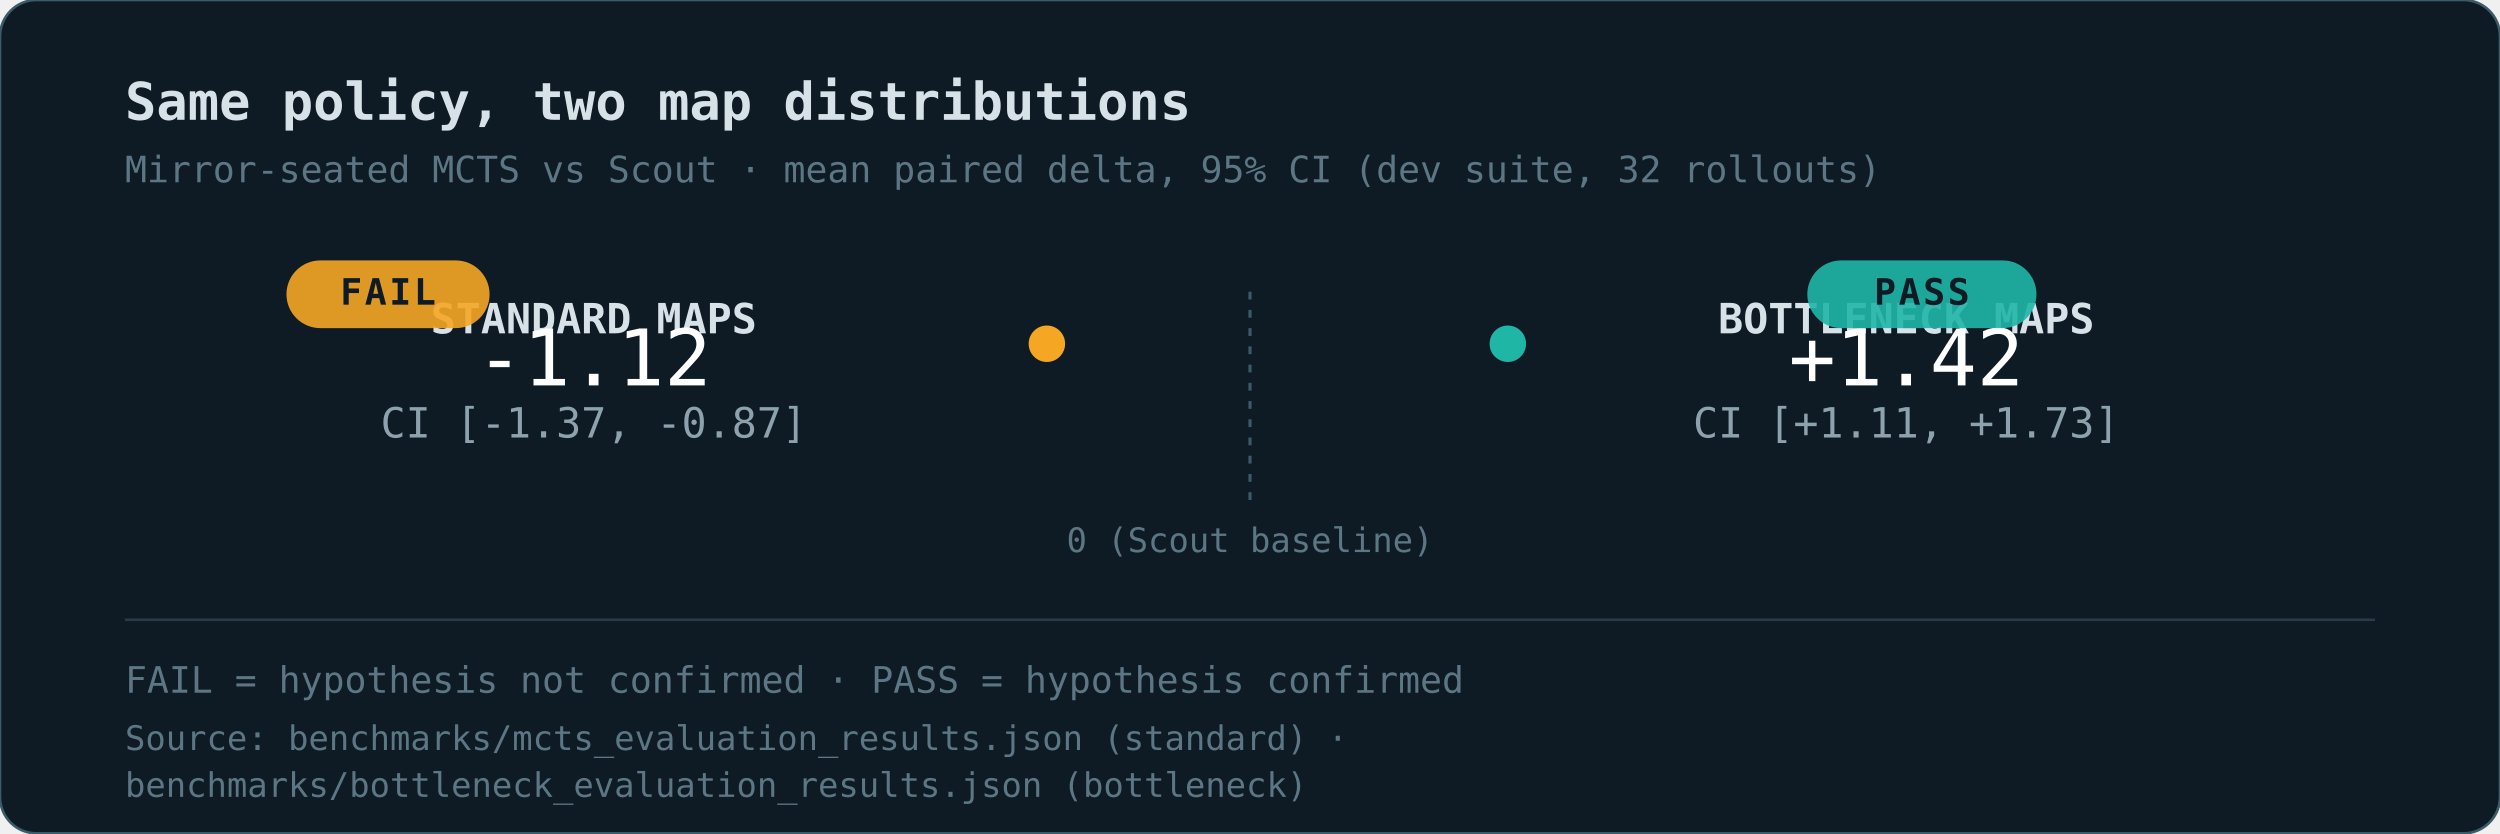
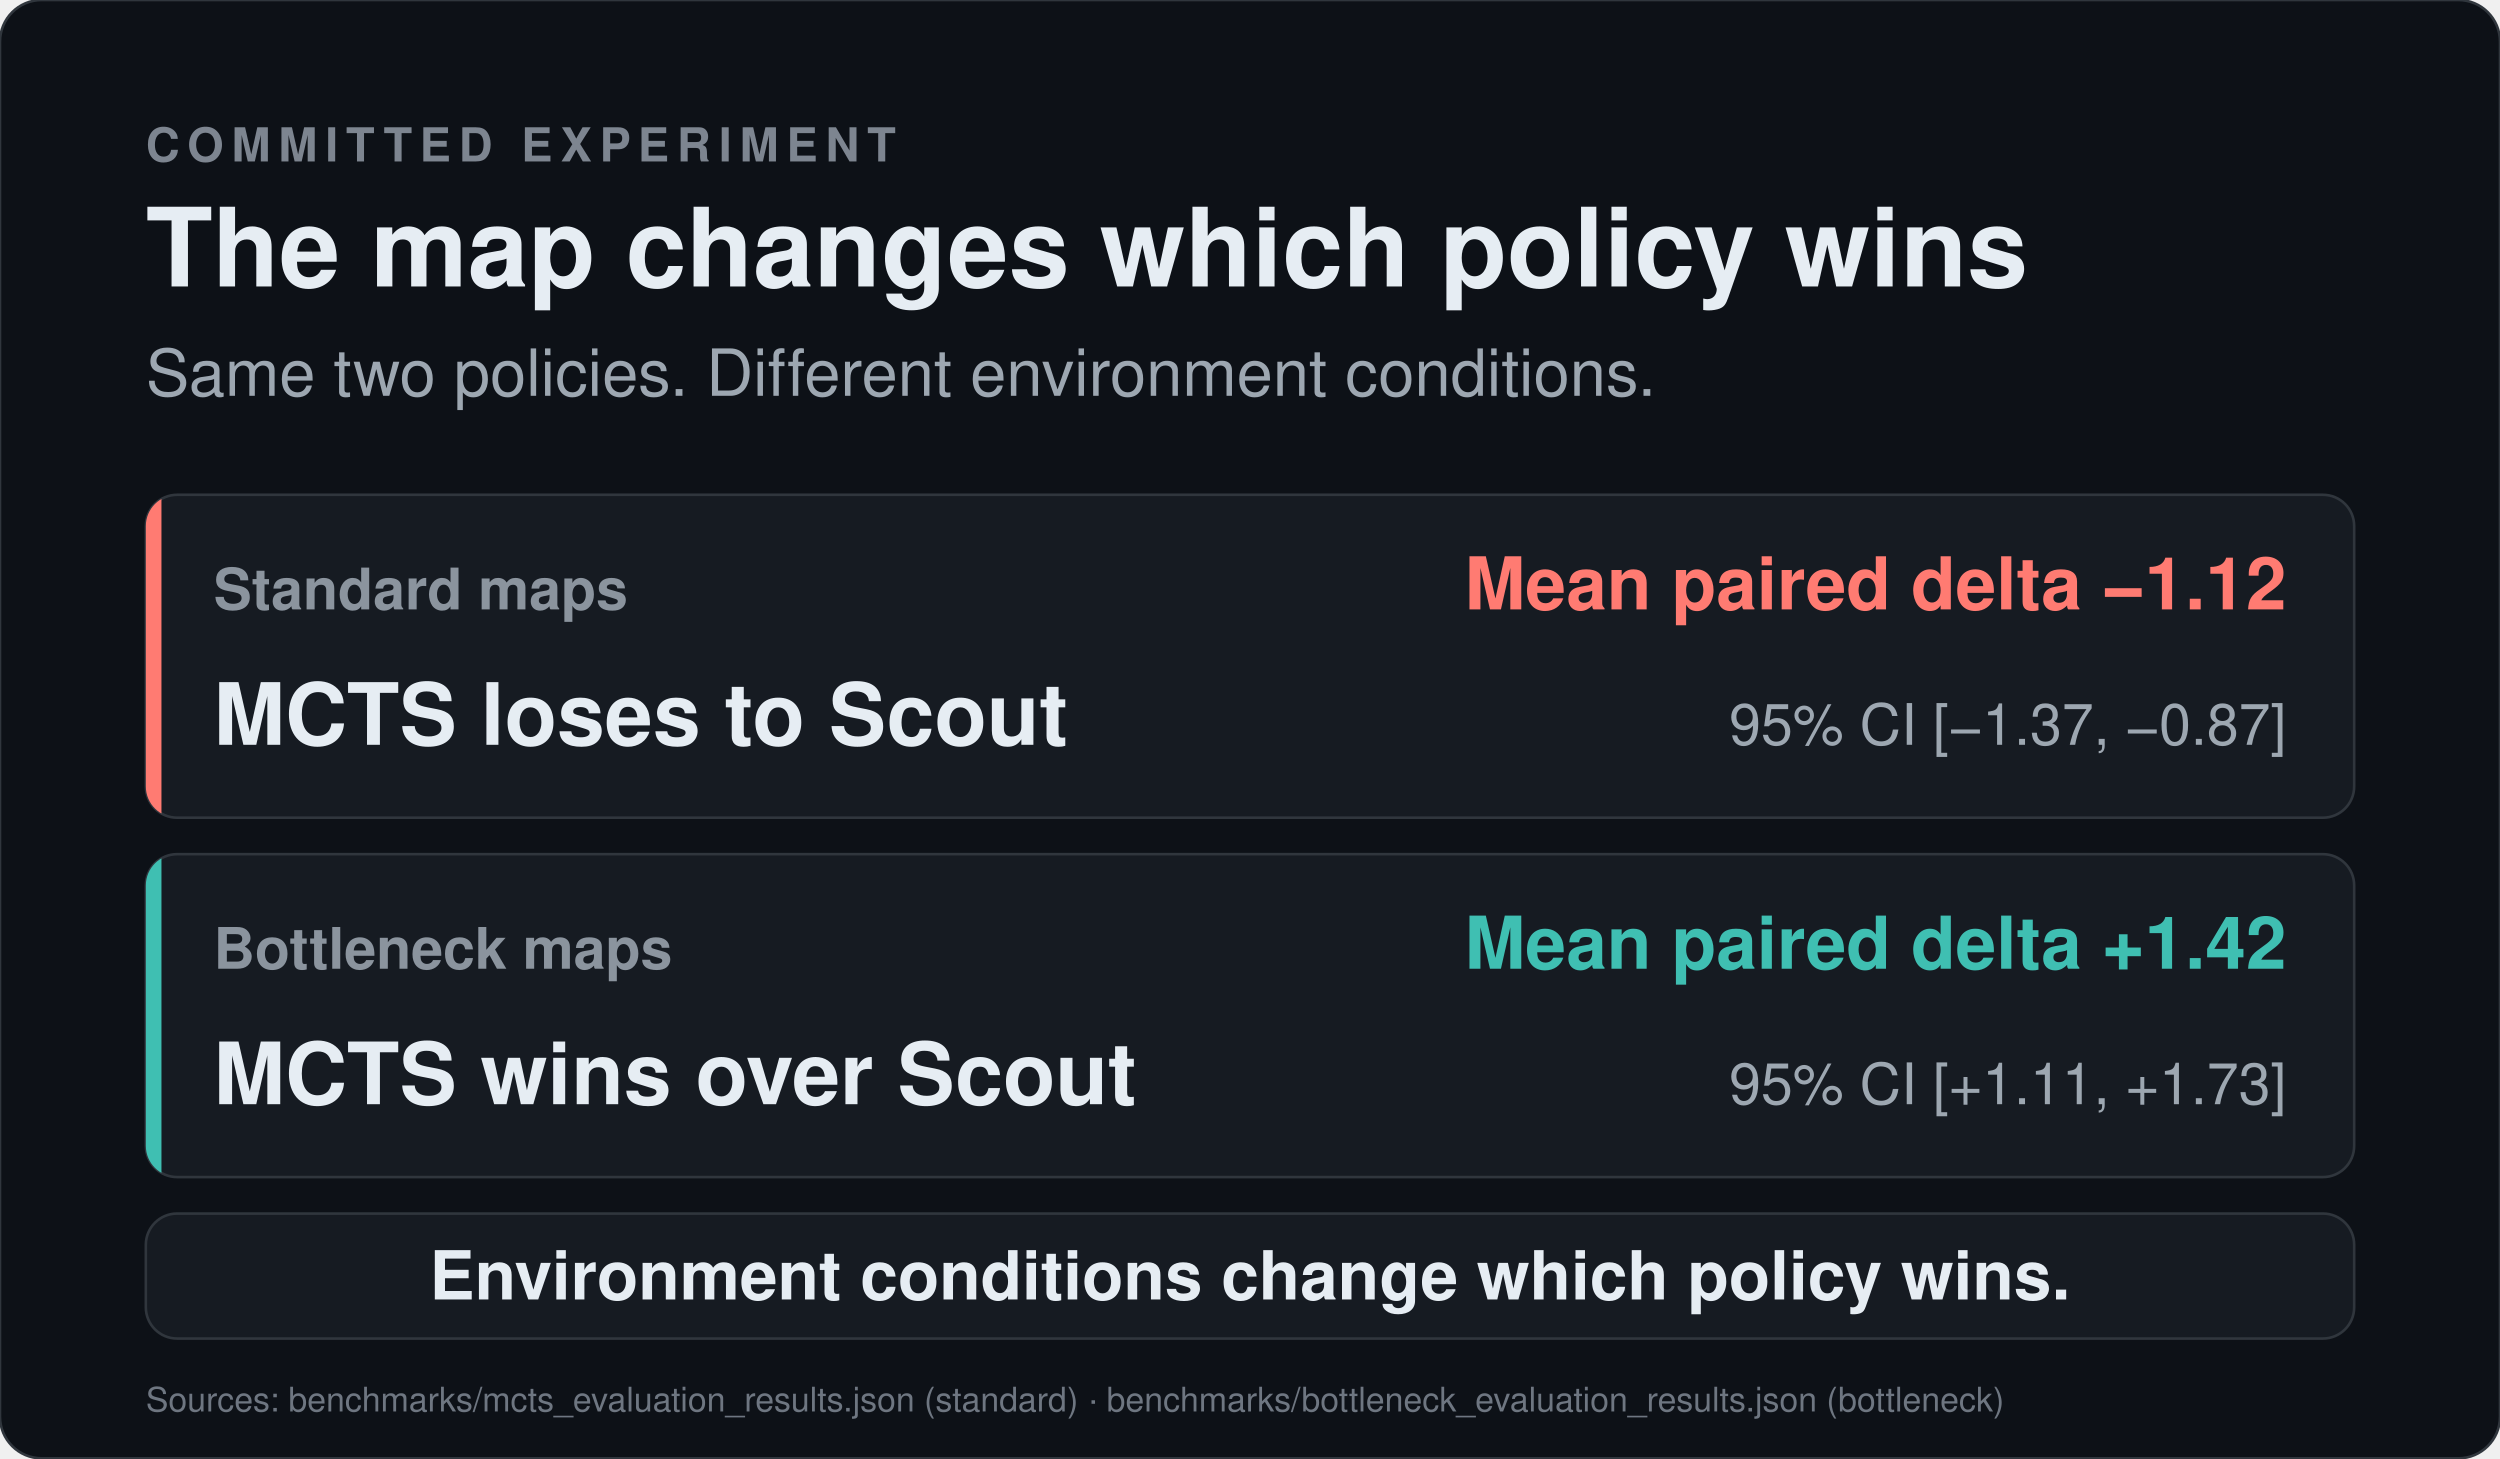
- <svg xmlns="http://www.w3.org/2000/svg" width="960" height="320" viewBox="0 0 960 320" role="img">
+ <svg xmlns="http://www.w3.org/2000/svg" width="960" height="560" viewBox="0 0 960 560" role="img">
  <style>
-     .panel { fill: #0e1a24; stroke: #3d5a68; }
-     .label { font-family: "SF Mono", "Consolas", "Menlo", monospace; fill: #5c7684; }
-     .mapname { font-family: "SF Mono", "Consolas", "Menlo", monospace; fill: #d7e2e8; font-weight: 600; }
-     .big { font-family: "SF Mono", "Consolas", "Menlo", monospace; fill: #ffffff; }
-     .ci { font-family: "SF Mono", "Consolas", "Menlo", monospace; fill: #8ea2ad; }
-     .zero { stroke: #3d5a68; stroke-width: 1.2; stroke-dasharray: 3 4; }
-     .whisker { stroke-width: 3; stroke-linecap: round; }
-     .cap { stroke-width: 3; }
-     .dot { }
-     .fail { fill: #f5a623; }
-     .pass { fill: #1fb6a6; }
-     .btxt { font-family: "SF Mono", "Consolas", "Menlo", monospace; font-weight: 700; letter-spacing: 1px; }
-     .foot { font-family: "SF Mono", "Consolas", "Menlo", monospace; fill: #5c7684; }
+     text { font-family: -apple-system, BlinkMacSystemFont, "Segoe UI", "Helvetica Neue", Helvetica, Arial, sans-serif; }
+     .eyebrow { font-size: 18px; font-weight: 600; letter-spacing: 3px; fill: #7d8590; }
+     .headline { font-size: 42px; font-weight: 700; fill: #e6edf3; }
+     .subhead { font-size: 25px; fill: #9da7b1; }
+     .panel-label { font-size: 22px; font-weight: 600; fill: #8b949e; }
+     .panel-result { font-size: 33px; font-weight: 700; fill: #e6edf3; }
+     .panel-delta { font-size: 28px; font-weight: 700; }
+     .panel-ci { font-size: 22px; fill: #9da7b1; }
+     .conclusion { font-size: 26px; font-weight: 600; fill: #e6edf3; }
+     .footer { font-size: 13px; fill: #6e7681; }
  </style>
-   <rect width="960" height="320" rx="14" class="panel" />
-   <text x="48" y="46" class="mapname" font-size="20">Same policy, two map distributions</text>
-   <text x="48" y="70" class="label" font-size="14">Mirror-seated MCTS vs Scout · mean paired delta, 95% CI (dev suite, 32 rollouts)</text>
-   <line x1="480" y1="112" x2="480" y2="196" class="zero" />
-   <text x="480" y="212" text-anchor="middle" class="label" font-size="13">0 (Scout baseline)</text>
-   <line x1="384" y1="132" x2="419" y2="132" class="whisker fail" />
-   <line x1="384" y1="124" x2="384" y2="140" class="cap fail" />
-   <line x1="419" y1="124" x2="419" y2="140" class="cap fail" />
-   <circle cx="402" cy="132" r="7" class="dot fail" />
-   <text x="228" y="128" text-anchor="middle" class="mapname" font-size="16">STANDARD MAPS</text>
-   <text x="228" y="168" text-anchor="middle" class="ci" font-size="16">CI [-1.37, -0.87]</text>
-   <text x="228" y="148" text-anchor="middle" class="big" font-size="30">-1.12</text>
-   <line x1="558" y1="132" x2="601" y2="132" class="whisker pass" />
-   <line x1="558" y1="124" x2="558" y2="140" class="cap pass" />
-   <line x1="601" y1="124" x2="601" y2="140" class="cap pass" />
-   <circle cx="579" cy="132" r="7" class="dot pass" />
-   <text x="732" y="128" text-anchor="middle" class="mapname" font-size="16">BOTTLENECK MAPS</text>
-   <text x="732" y="168" text-anchor="middle" class="ci" font-size="16">CI [+1.11, +1.73]</text>
-   <text x="732" y="148" text-anchor="middle" class="big" font-size="30">+1.42</text>
-   <rect x="110" y="100" width="78" height="26" rx="13" class="fail" opacity="0.9" />
-   <text x="149" y="117" text-anchor="middle" class="btxt" font-size="14" fill="#0e1a24">FAIL</text>
-   <rect x="694" y="100" width="88" height="26" rx="13" class="pass" opacity="0.9" />
-   <text x="738" y="117" text-anchor="middle" class="btxt" font-size="14" fill="#0e1a24">PASS</text>
-   <line x1="48" y1="238" x2="912" y2="238" stroke="#2a3a4a" stroke-width="1" />
-   <text x="48" y="266" class="label" font-size="14">FAIL = hypothesis not confirmed · PASS = hypothesis confirmed</text>
-   <text x="48" y="288" class="foot" font-size="13">Source: benchmarks/mcts_evaluation_results.json (standard) ·</text>
-   <text x="48" y="306" class="foot" font-size="13">benchmarks/bottleneck_evaluation_results.json (bottleneck)</text>
+   <defs>
+     <clipPath id="panel1">
+       <rect x="56" y="190" width="848" height="124" rx="12" />
+     </clipPath>
+     <clipPath id="panel2">
+       <rect x="56" y="328" width="848" height="124" rx="12" />
+     </clipPath>
+   </defs>
+   <rect width="960" height="560" rx="16" fill="#0d1117" stroke="#30363d" />
+   <text x="56" y="62" class="eyebrow">COMMITTED EXPERIMENT</text>
+   <text x="56" y="110" class="headline">The map changes which policy wins</text>
+   <text x="56" y="152" class="subhead">Same two policies. Different environment conditions.</text>
+   <rect x="56" y="190" width="848" height="124" rx="12" fill="#161b22" stroke="#30363d" />
+   <g clip-path="url(#panel1)">
+     <rect x="56" y="190" width="6" height="124" fill="#ff7b72" />
+   </g>
+   <text x="82" y="234" class="panel-label">Standard maps</text>
+   <text x="82" y="286" class="panel-result">MCTS loses to Scout</text>
+   <text x="878" y="234" text-anchor="end" class="panel-delta" fill="#ff7b72">Mean paired delta −1.12</text>
+   <text x="878" y="286" text-anchor="end" class="panel-ci">95% CI [−1.37, −0.87]</text>
+   <rect x="56" y="328" width="848" height="124" rx="12" fill="#161b22" stroke="#30363d" />
+   <g clip-path="url(#panel2)">
+     <rect x="56" y="328" width="6" height="124" fill="#3fbfb2" />
+   </g>
+   <text x="82" y="372" class="panel-label">Bottleneck maps</text>
+   <text x="82" y="424" class="panel-result">MCTS wins over Scout</text>
+   <text x="878" y="372" text-anchor="end" class="panel-delta" fill="#3fbfb2">Mean paired delta +1.42</text>
+   <text x="878" y="424" text-anchor="end" class="panel-ci">95% CI [+1.11, +1.73]</text>
+   <rect x="56" y="466" width="848" height="48" rx="12" fill="#161b22" stroke="#30363d" />
+   <text x="480" y="499" text-anchor="middle" class="conclusion">Environment conditions change which policy wins.</text>
+   <text x="56" y="542" class="footer">Sources: benchmarks/mcts_evaluation_results.json (standard) · benchmarks/bottleneck_evaluation_results.json (bottleneck)</text>
</svg>
